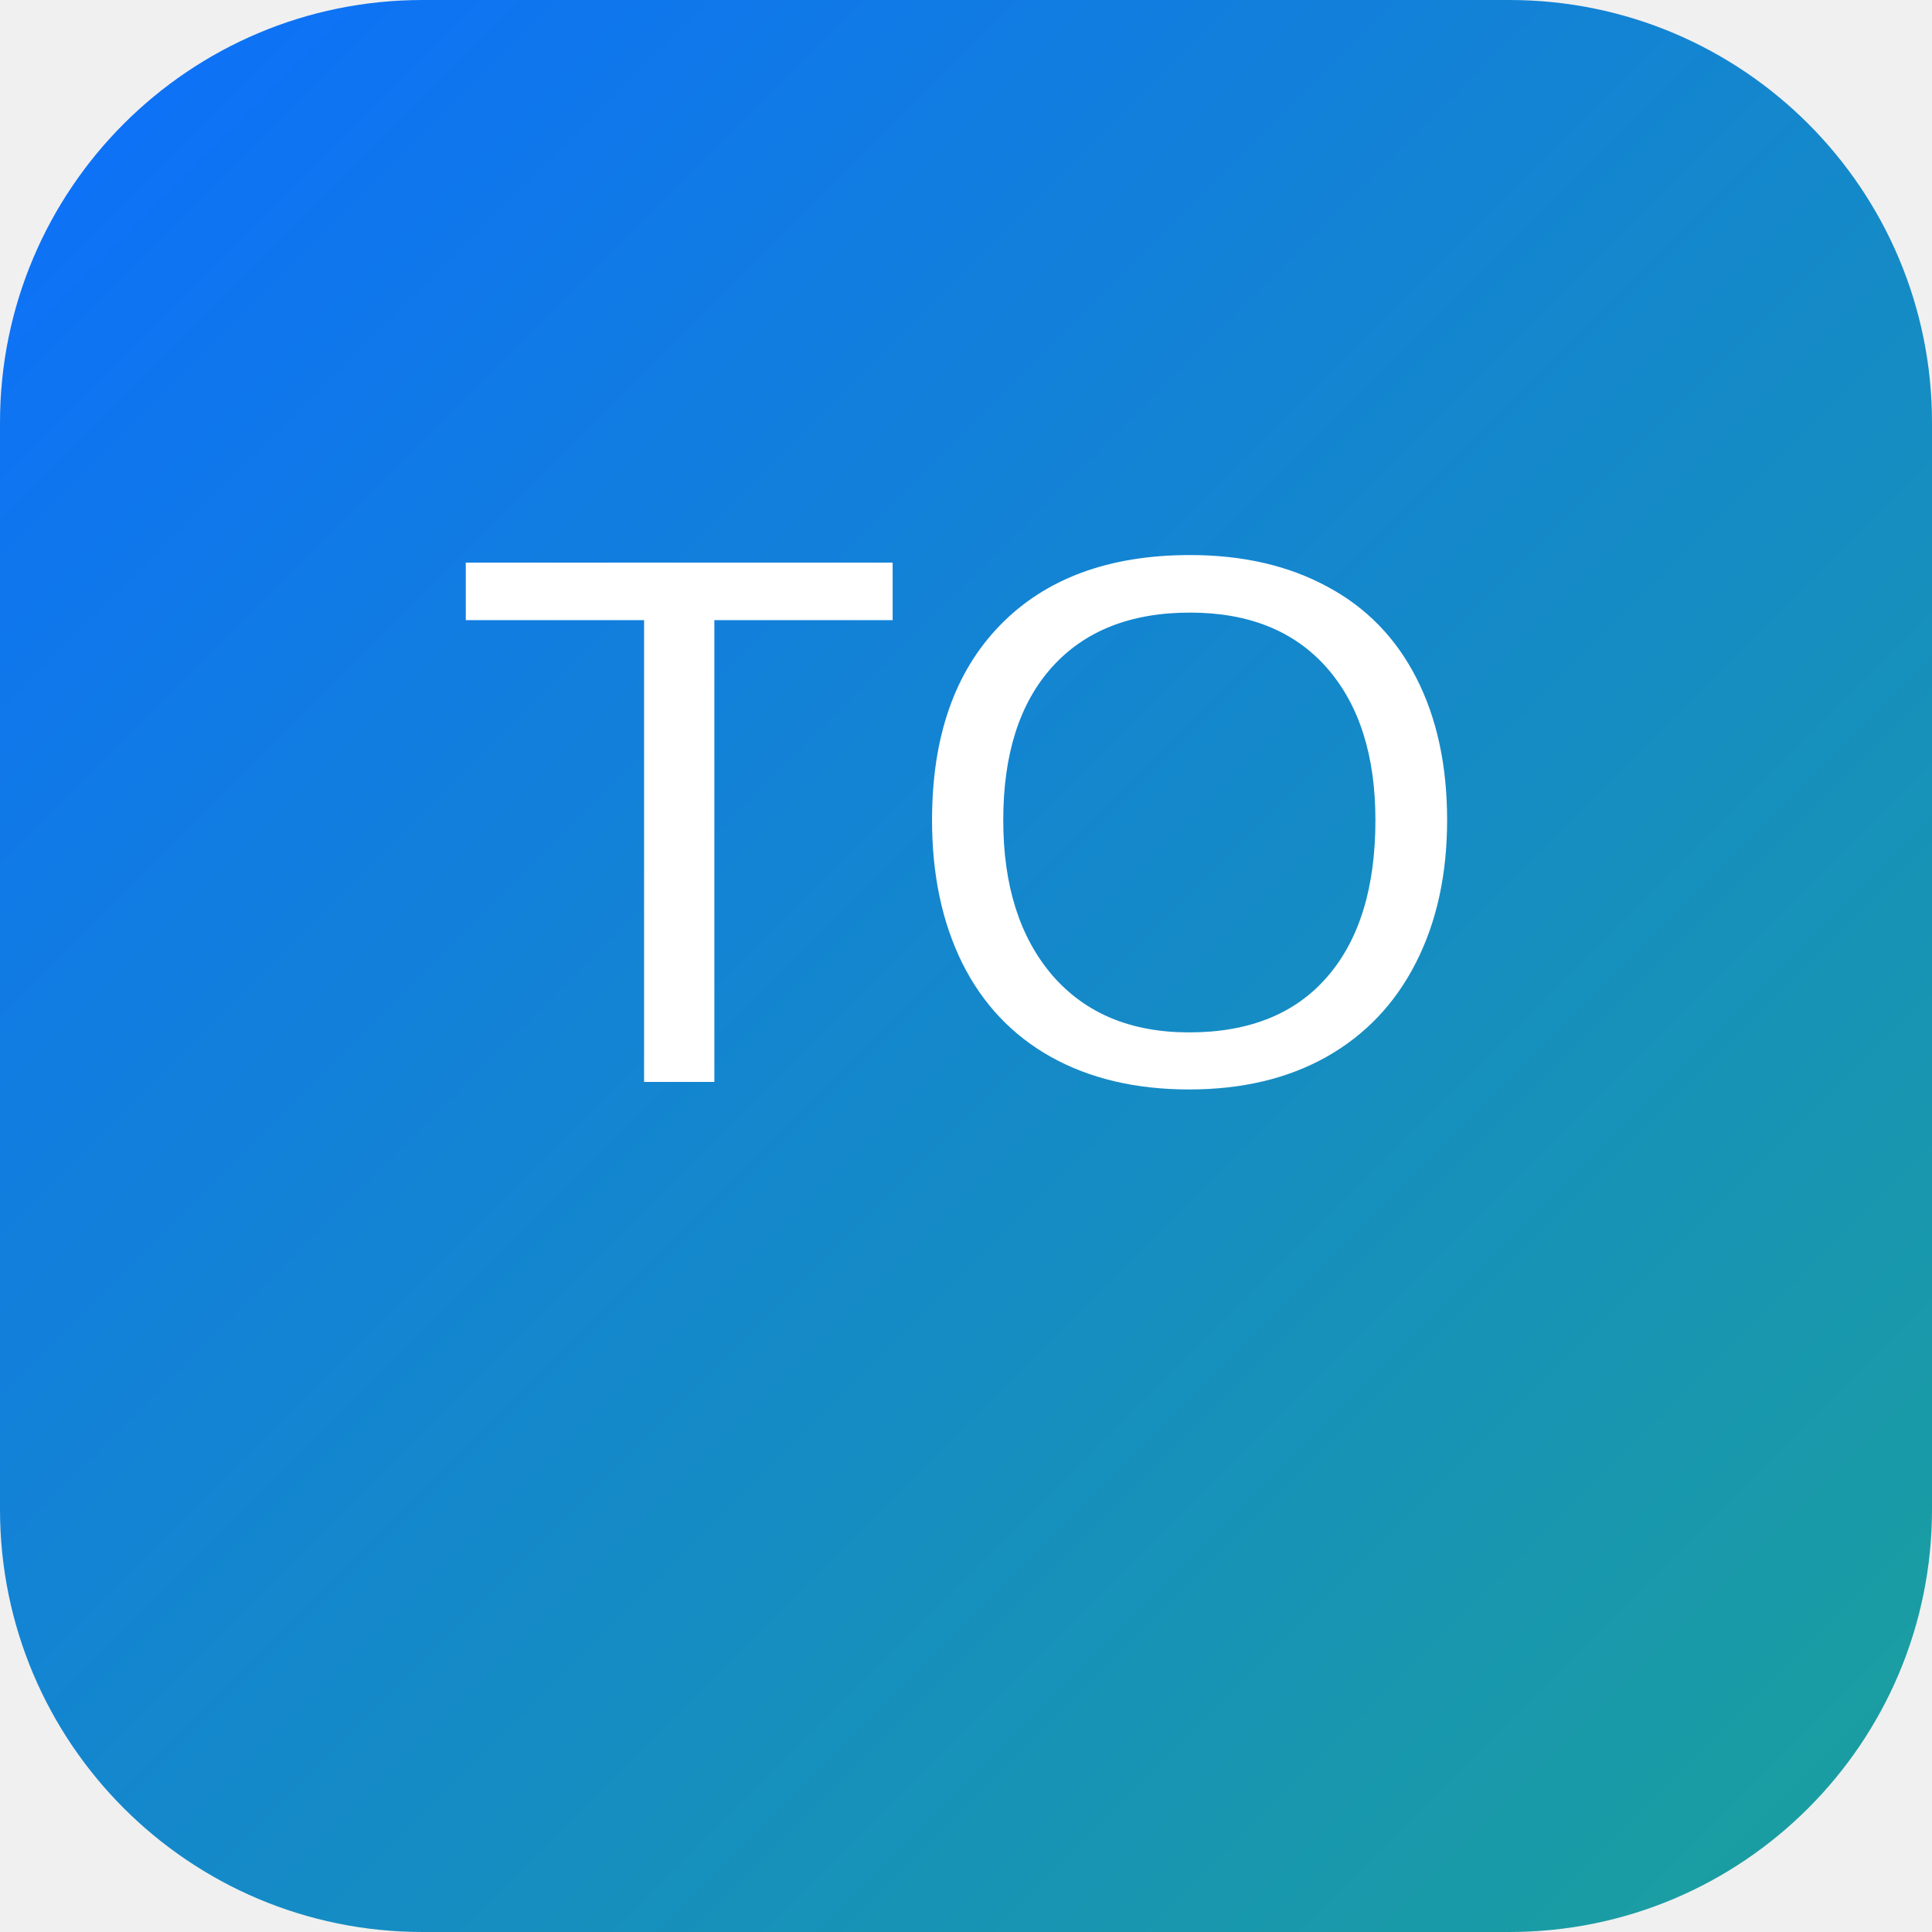
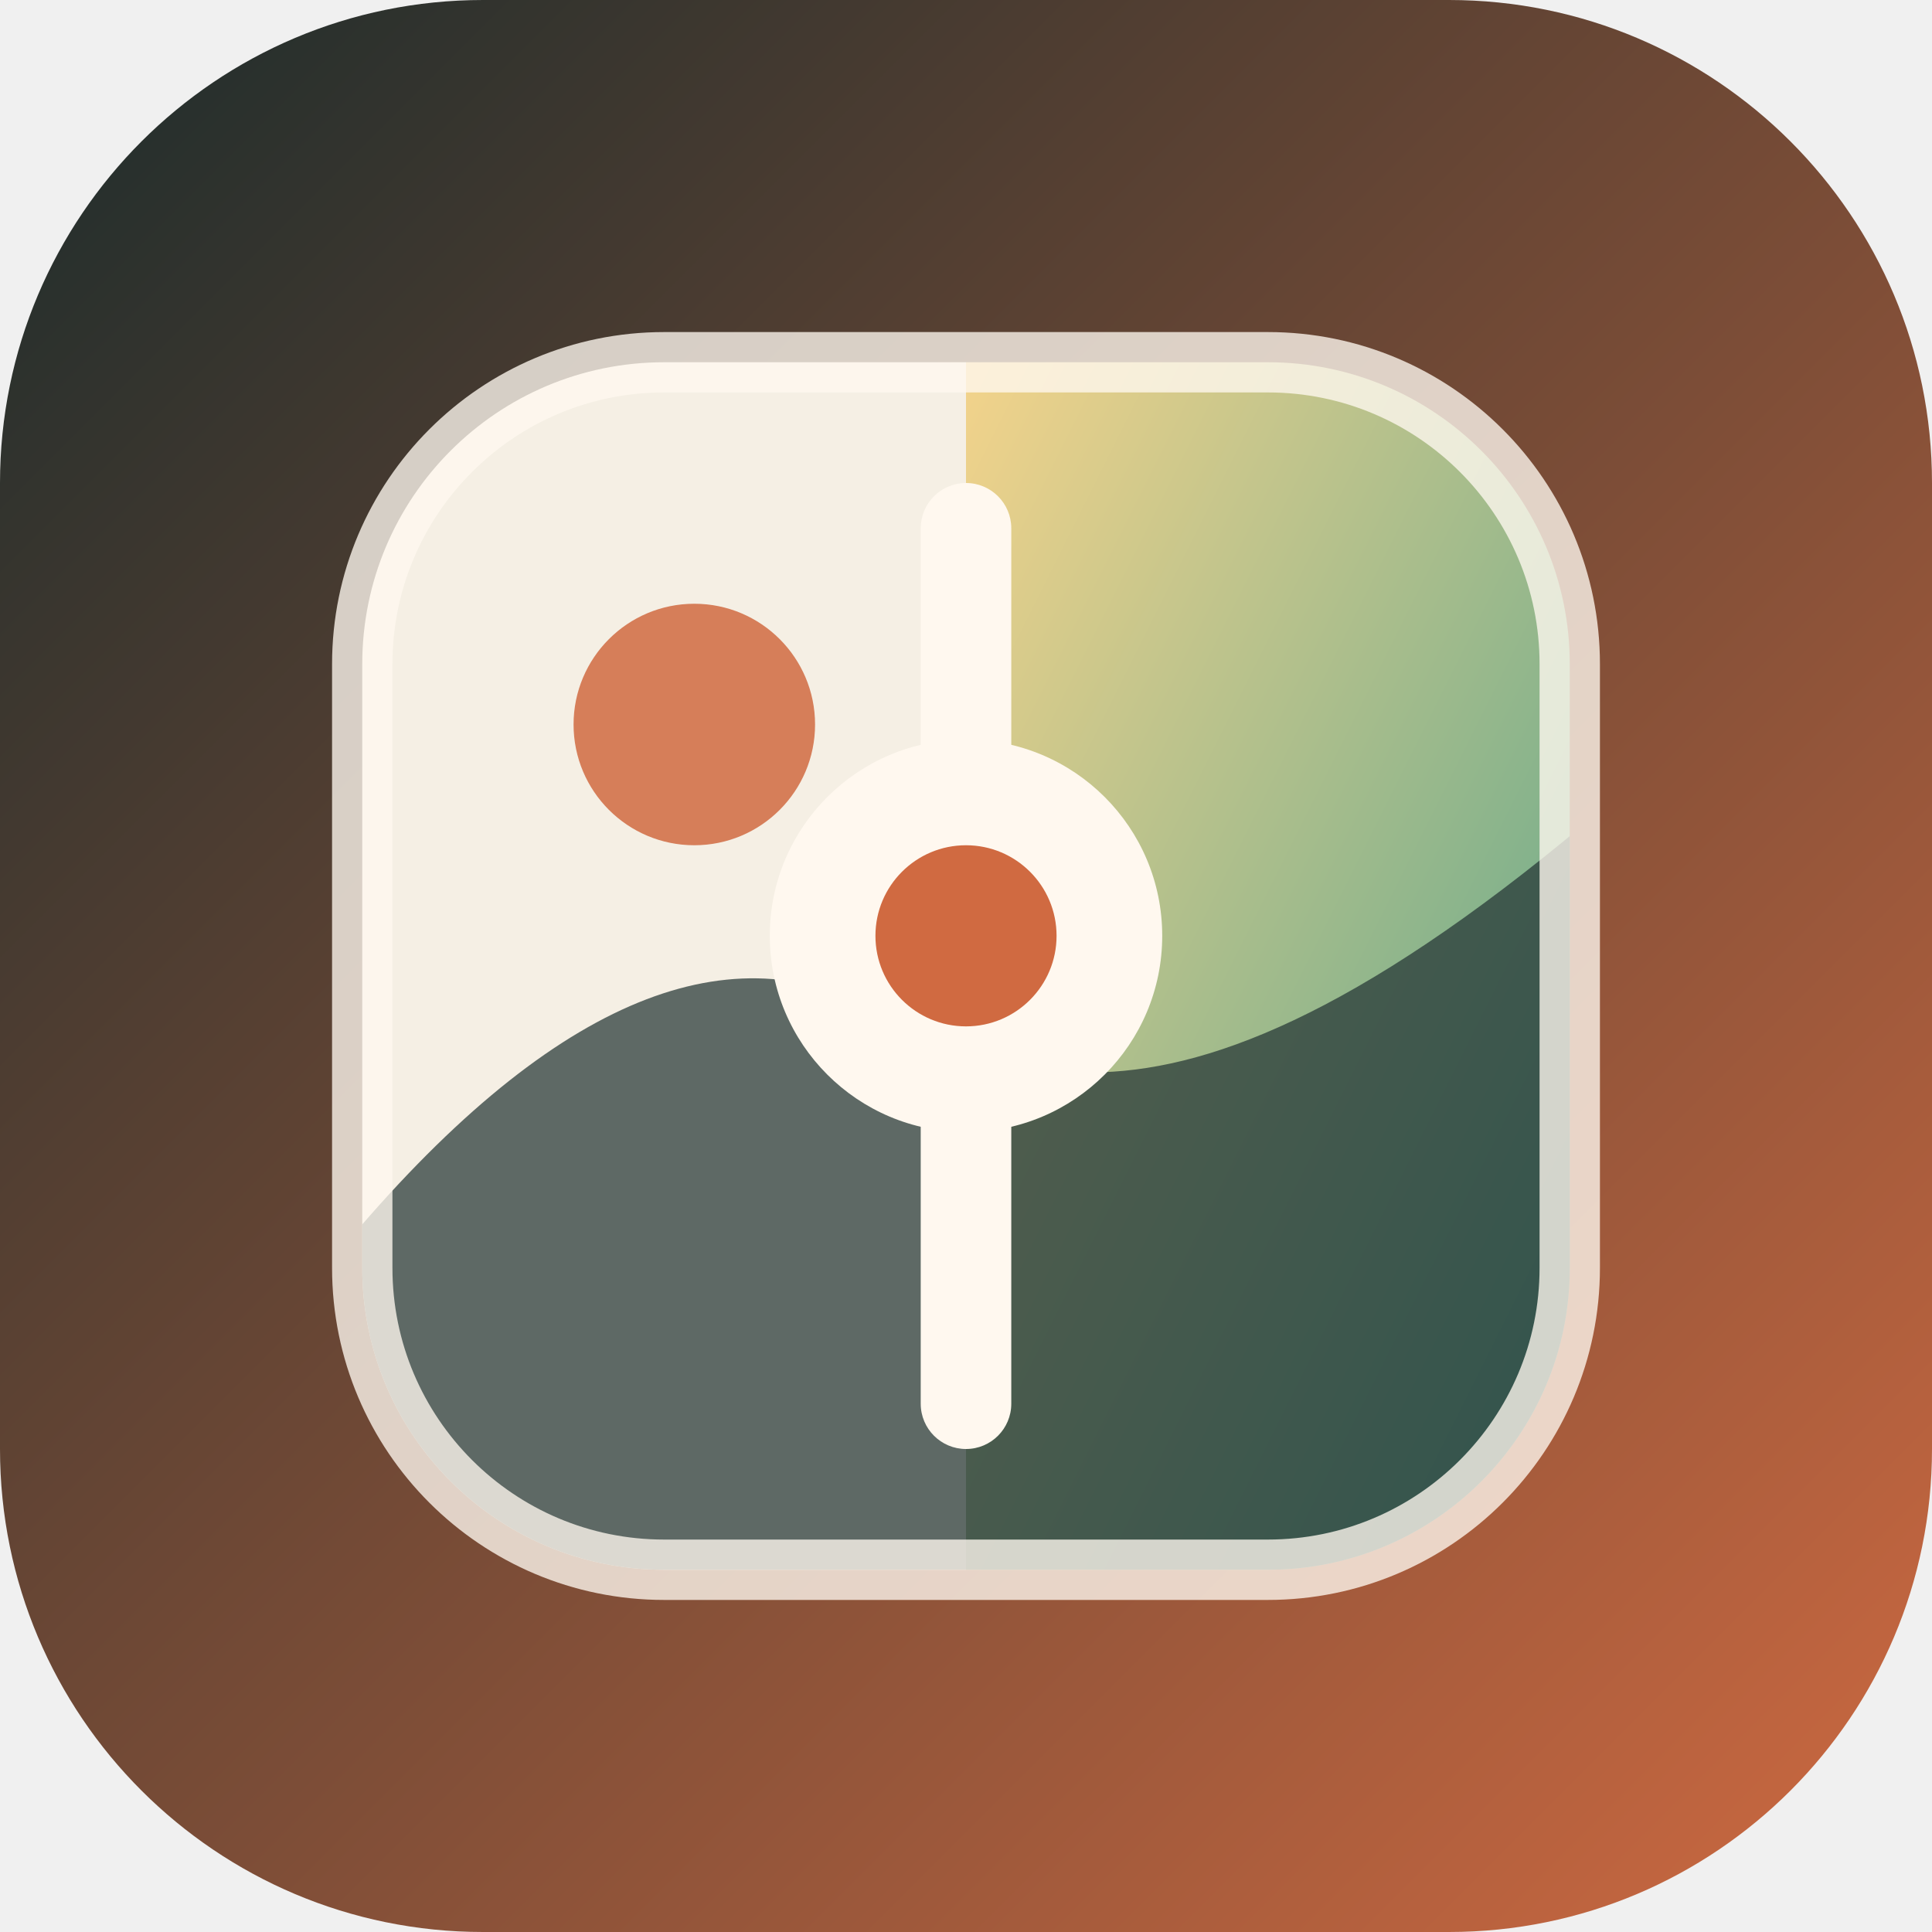
- <svg xmlns="http://www.w3.org/2000/svg" viewBox="0 0 64 64">
+ <svg xmlns="http://www.w3.org/2000/svg" viewBox="0 0 64 64" role="img" aria-label="ToneCraft favicon">
  <defs>
-     <linearGradient id="g" x1="0" y1="0" x2="1" y2="1">
-       <stop offset="0" stop-color="#0d6efd" />
-       <stop offset="1" stop-color="#1ba19b" />
+     <linearGradient id="bg" x1="0" y1="0" x2="1" y2="1">
+       <stop offset="0" stop-color="#1a2b2b" />
+       <stop offset="1" stop-color="#d06a41" />
    </linearGradient>
+     <linearGradient id="tone" x1="0" y1="0" x2="1" y2="1">
+       <stop offset="0" stop-color="#f3d38b" />
+       <stop offset="1" stop-color="#50a38d" />
+     </linearGradient>
+     <clipPath id="frameClip">
+       <rect x="12" y="12" width="40" height="40" rx="10" />
+     </clipPath>
  </defs>
-   <rect width="64" height="64" rx="14" fill="url(#g)" />
-   <text x="50%" y="56%" text-anchor="middle" font-size="25" font-family="Arial" fill="#fff">TO</text>
+   <rect width="64" height="64" rx="16" fill="url(#bg)" />
+   <g clip-path="url(#frameClip)">
+     <rect x="12" y="12" width="20" height="40" fill="#f5efe4" />
+     <rect x="32" y="12" width="20" height="40" fill="url(#tone)" />
+     <path d="M10 43C17 34 23 31 28 33C33 35 38 40 54 26V52H10Z" fill="#243534" opacity=".72" />
+     <circle cx="23" cy="24" r="4" fill="#d06a41" opacity=".85" />
+   </g>
+   <rect x="12" y="12" width="40" height="40" rx="10" fill="none" stroke="#fff8ef" stroke-opacity=".78" stroke-width="2" />
+   <rect x="30.5" y="16" width="3" height="32" rx="1.5" fill="#fff8ef" />
+   <circle cx="32" cy="31" r="6.5" fill="#fff8ef" />
+   <circle cx="32" cy="31" r="3" fill="#d06a41" />
</svg>
